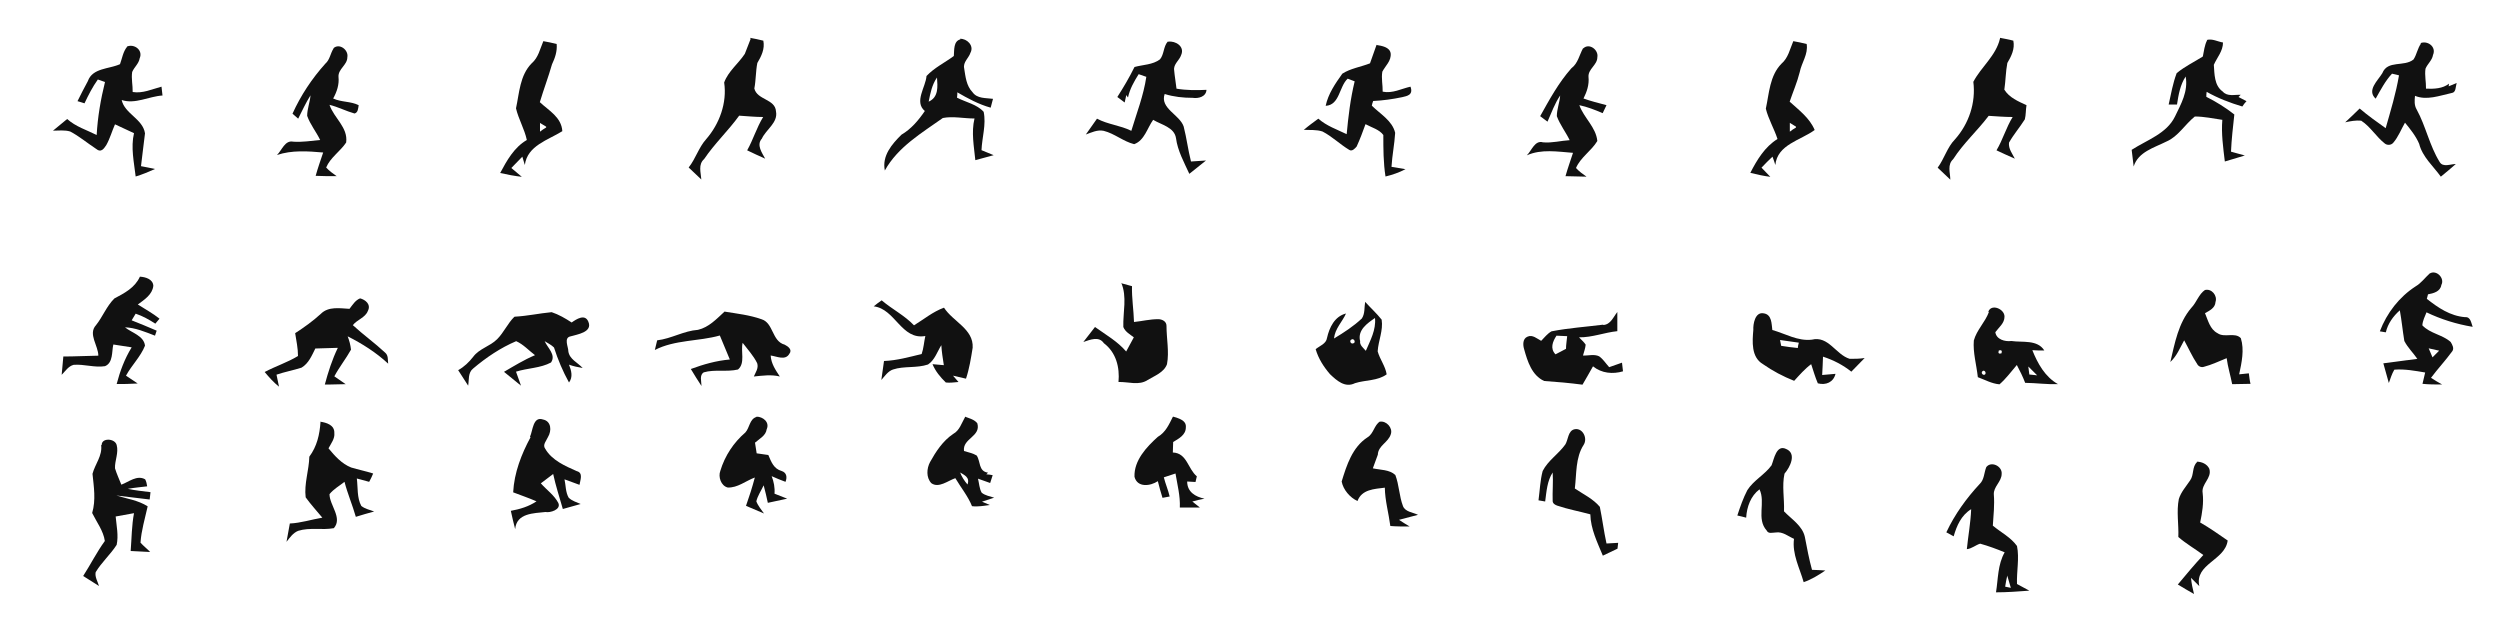
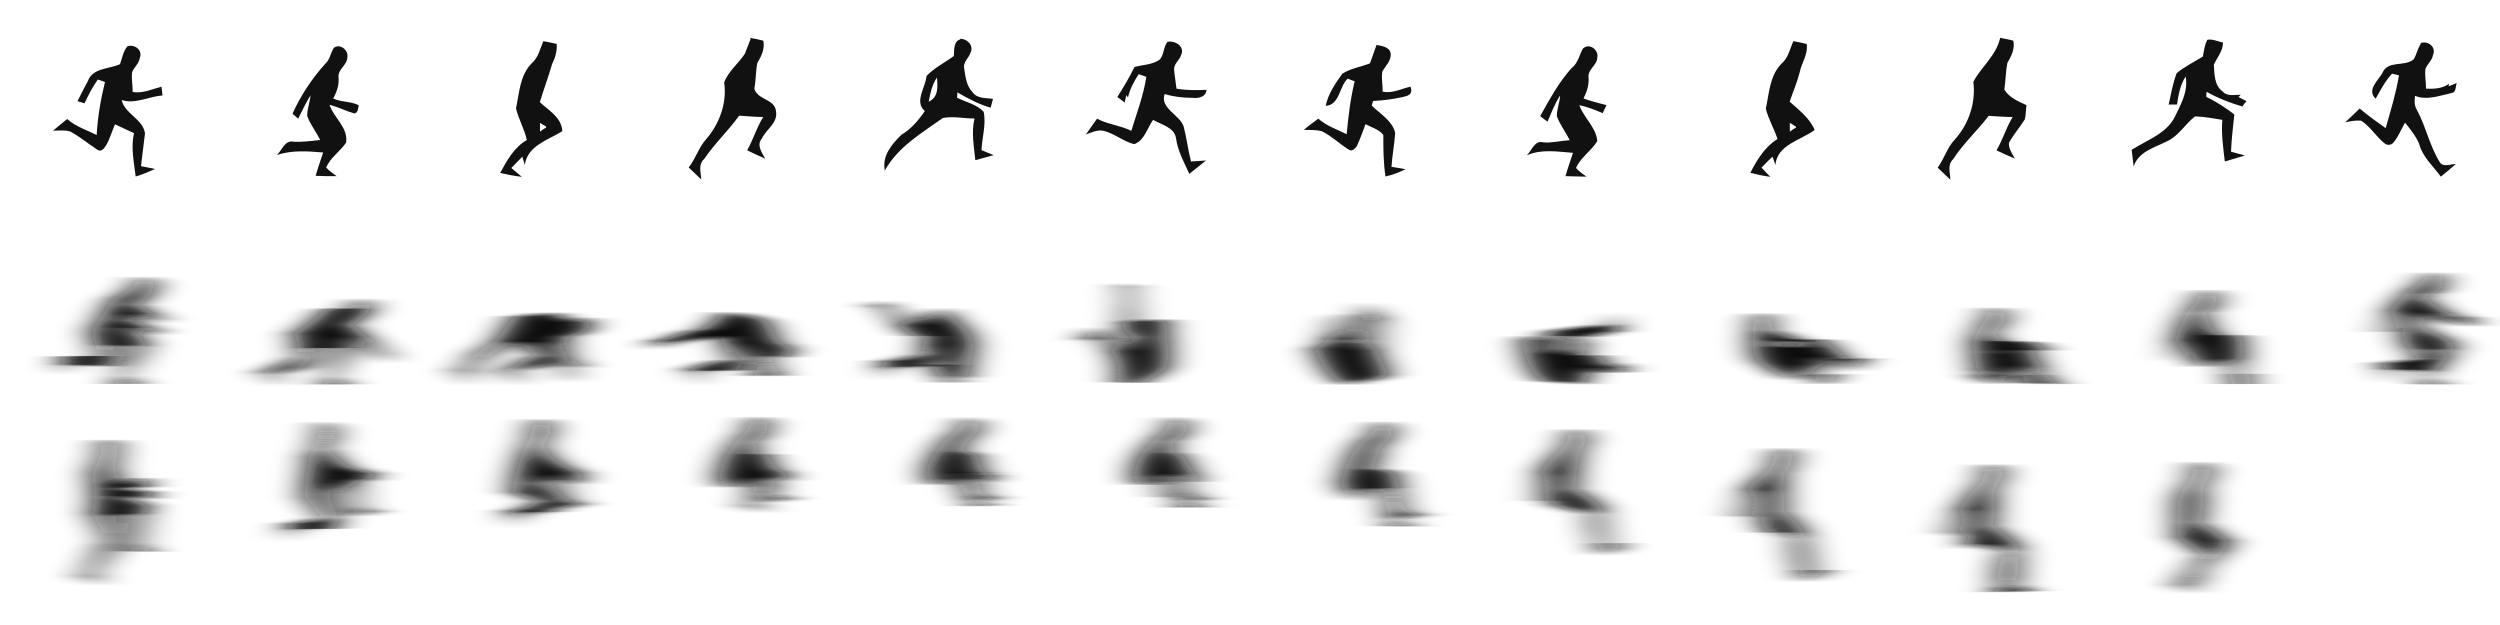
<svg xmlns="http://www.w3.org/2000/svg" width="1500" height="375" viewBox="0 0 1500 375">
+   <defs>
+     <filter id="f004">
+       <feGaussianBlur in="SourceGraphic" stdDeviation="10 0.3" />
+     </filter>
+   </defs>
  <g id="Page-1" fill="none" fill-rule="evenodd">
    <g id="sprite-shapes" fill="#111">
      <g id="gr-run">
        <path id="Shape4" d="M450 22.7c2.6.5 5.4 1 8 1.7 1 5-1.2 9.3-3.6 13.4-1 5-.8 10.2-1.8 15.3 1.7 7 12.6 6.2 13 13.8 1.3 6.7-6 10.8-8.5 16.3-3.4 3.8.2 8.6 2 12-3.5-1.6-7.2-3.2-10.8-5 3.6-6.4 5.7-13.7 9.6-20-4.8 0-9.6-.5-14.4-.8-6.5 9-14.8 16.8-21 26-3.7 3.3-2 8-1.7 12.3l-7.6-7.2c4.2-5.3 6-12 10.5-17 8-9.2 12.6-21.8 10.8-34 2.4-6.7 8.6-11.4 12.4-17.2l3.5-9" />
        <path id="Shape5" d="M576 23.3c4-.3 8.6 4 6.3 8.3-1 3.2-4.6 5.7-3.8 9.4.8 5 1.3 10.5 5 14.3 2.8 4 8 3.4 12.3 4l-1.4 5.3c-7.2-2-13.8-5.6-20-9.2 0 1 0 2-.2 3.2 5.2 2.7 12 4 16 8.5 1.6 7.6-1 15.4-1.3 23l7.3 3-11 3c-.8-8.2-2.5-16.7-.5-25-6.3 0-13-1.5-19-.3-12.7 9-27 17.4-34.8 31.5-1.8-8.8 4.2-15.8 10-21.5 5.8-3.4 10.2-8.6 14-14.2-6.6-5.5.6-14.5 1-21 4.7-5 11-8 16.4-12 .3-3.5-.3-9 4-10M557.2 61c6-2.7 5.4-9 5-14.5-3 4.3-4 9.4-5 14.5" />
        <path id="Shape10" d="M1200 22.7c2.5.5 5.5 1 8 1.7 1 5-1.2 9.3-3.6 13.4-1 5.2-1 10.7-1.8 16 3 4.8 8.3 7 13.3 9.3-.5 3-.3 5.8-1 8.5-3 4.8-6.7 9-9.5 14-.4 3.7 2 6.6 3.5 9.6-3.6-1.6-7.3-3.2-11-5 3.8-6.4 5.8-13.7 9.7-20-4.8 0-9.6-.4-14.4-.7-6.8 9-15.2 16.5-21.3 26-3.6 3.3-1.8 8-1.7 12.3l-7.6-7.2c4-5.4 5.7-12.2 10.4-17 8.3-9.3 12.6-22 11-34.5 4.7-9 13.6-15.6 16-26" />
        <path id="Shape11" d="M1324 24c3.3-1 6.6 1 9.8 1.5 0 5.2-3.6 9-5.5 13.4.4 5.4.2 12.4 5.3 16 2.8 3.2 7 1.8 10.8 2l-1.3 1.3 4.8 2.5c-1 1-1.7 2-2.5 3.2-7.4-2.2-14.7-5-21.4-8.8-.2 1-.2 2-.2 3 6 3 11.6 6.5 16.8 10.6-.8 7.4-1.7 15-2 22.3l8.3 2.3-12 3.6c-1-8.4-2.2-16.7-1.5-25-5.5-.8-11-2-16.5-2-6 4.8-10 12-17 15-7.3 3.7-17 6.2-19.7 15l-1.2-10c9.3-6 21-9.7 26-20 3.6-7.5 8-15 6.4-24-3.3 5-4.3 11-5.2 16.8h-5c1.4-6.3 2.5-12.7 4.8-18.8 4.8-4 10.5-6.7 15.7-10 .7-3.3 1-6.8 2.6-9.8" />
        <path id="Shape3" d="M326 24.7c2.7.5 5.4 1 8 1.7.4 4.4-1 8.4-2.8 12.2-2.2 7.7-5 15-7.3 22.7 5.3 5 13 9 13.5 17.4-8.4 5.3-21 8.6-22.5 20.3l-1.5-5-6.6 6.8 6.3 5.3c-4.3-.5-8.6-1.3-13-2.3 4-7.5 8.4-15.4 16-19.8-1.4-6.6-5-12.5-6.5-19 2-9.2 2.3-19.8 9.4-27 4-3.4 5-8.6 7-13.3m-2 49V79c1.2-1 2.4-1.7 3.7-2.5V76l-3.8-2.3" />
        <path id="Shape6" d="M701 25c4.2-.6 10 2.8 7.7 8-1 3.2-4.8 5.5-4.2 9.2.3 3.6 1 7.3 1.4 11 5.8 1 12 1 18 .7-.3 4.3-5 5.3-8.3 4.8-5.7 0-11.4-.6-16.8-2.3-3 8.6 9 12.4 11.4 19.5 1.8 7 2.6 14 4.4 21l9-.6-10 8c-3.2-7-7-13.8-8-21.4-1-6.6-8.8-8-13.7-11-3.5 4.8-5.2 12.4-11.4 14.6-6.5-1.6-11.8-6.4-18.3-8-3.8-.8-7.3 1-10.7 2.2l6.7-9.5c6.5 3.5 14 4 20.6 7.3 3.2-10.7 7.3-21 9-32.4l-4.6-1.6c-2.7 4.3-5.3 8.8-6.4 14-.4-.6-.8-1-1-1.5l-1 4.5-4.4-3.3c3.7-5.8 7.2-11.7 10.3-18 5-1.4 11-1.3 15.3-4.6 2.5-3 2-7.6 4.6-10.6" />
        <path id="Shape9" d="M1076 24.7c2.5.5 5.5 1 8 1.7 1 6.2-3 11-4.2 17-1.5 6-4 11.7-6 17.6 5.5 5 12 9.8 15 17-8.4 6.2-22.4 8.7-23.6 21-.6-1.7-1-3.4-1.7-5-2.2 2-4.4 4.3-6.6 6.6l5.3 5.5c-4-.5-8-1.4-12-2.4 4-7.8 8.7-15.6 16.3-20.3-2-6.2-5.5-12-7-18.2 2-9.2 2.3-19.8 9.4-27 4-3.4 5-8.6 7-13.3m-2 49V79c1.2-1 2.4-1.7 3.7-2.5V76l-3.7-2.3" />
        <path id="Shape12" d="M1452 26c4.4-2 10 2 7.8 7-.5 3.2-3.3 5.3-4.5 8.2-.6 4 .4 8 .3 12 4.8.2 10 0 13.8-3l-.2 1.6 4.8-2c-.7 2.2-.3 5.7-3 6-7.3 1.6-15 4.6-22 1.7-.3 2.8-.5 5.7 1 8.2 5.5 10 7.7 21.7 13.8 31.5 2 3.4 6.6 1.2 9.7 1.2-3 2.6-6 5.2-9 7.6-4.6-6.4-11-11.8-13-19.7-2-4.7-5.3-8.8-8.5-12.7-2.3 4-4 8.5-7 12-1.2 1.5-3.5 1.7-5 .6-5.2-4-8.7-10.2-14.3-13.8-3.3-.3-6.5.3-9.6 1 3-2.7 5.8-5.5 8.7-8.3 5 4.3 10.3 8 15.6 11.8 3-10.5 6.2-21 8-31.7l-4.2-1c-4 4.3-6.8 9.7-9.8 15-5.5-5 1.3-10.8 4-15.3 3.2-8 13-3.6 18.7-8.2 2-3 2.4-6.8 4.6-9.7" />
        <path id="Shape1" d="M76 28c4.4-2 10 2 7.8 7-.5 3.2-3.3 5.3-4.5 8.2-.6 4 .4 8 .3 12 6 1 11.6-1.7 17.3-3.2l.6 5.3C89.4 57.8 81 62.7 73 60c1.8 8.3 12.7 11.3 14 20-.7 6.5-1.7 13-2.4 19.7 2.8.6 5.6 1 8.4 1.7-3.8 1.7-7.6 3.3-11.6 4.5-1-8.6-3-17.4-1-26L69 74.6c-1.8 4-3 8.5-5.2 12.4-1.4 2-3 5-6.3 2.2-5.2-3.4-10-7.5-15.4-10.3-3.3-1-7-.5-10.3-.5l8.5-7C45.4 76 52 78 58 81c.6-10.8 2.4-21.3 5-31.8l-4.3-1.5c-3.2 4.5-5.7 9.4-8 14.3-1.5-.4-2.8-1-4.2-1.3 2-4 4-8 6.2-12 2.8-8 12.7-7.2 19.3-10.2C73.3 35 73.8 31 76.3 28" />
        <path id="Shape2" d="M200 29c3.6-3.4 9.3 1 8.4 5.4 0 4.6-5.6 7-5.3 11.7.5 4.7-1 9-3.2 13 5 2.3 10.5 1.6 15.3 4-.3 2-.4 4.5-2.5 5-5-1.4-10-4-15-5.2 2.7 8 11.2 13.5 10 22.6-3.6 5.4-9.5 9-12 15 1.8 2 4 3.6 6.3 5.2-4.2 0-8.4 0-12.6-.2 1.3-4.8 3-9.4 4.5-14-9.2-.8-18.8-1.5-27.7 1.5 3-3 4.8-9 9.7-8 5.4.4 10.8-.5 16.2-1-2.4-5-6-9.3-7.8-14.5 0-4.2 1.7-8.2 2-12.3-2.8 4.4-5 9.3-7.4 14l-3.4-3c5-11 11.6-21 19.7-30 2.8-2.4 3-6.3 5-9.2" />
        <path id="Shape7" d="M826 27c3 .5 7.8 1.2 8.4 5 .5 4.5-3.2 7.5-5 11-.7 4 .3 8.2.2 12 6 1.2 11.2-1.8 16.7-3 1.8 5-2 5.6-5 6.3-5.7 1.2-11.5 2-17.4 2.3-.4 1-.6 1.8-.8 2.8 5 5 12.3 9 14 16.3-.4 6.8-1.8 13.5-2.2 20.4l8.4 1.4c-3.8 2-7.8 3.4-12 4.4C830 97.6 830 89.3 830 81c-2.4-3.3-7-4.5-10.7-6.5-1.6 4.5-3.3 9-5.3 13.4-1 1.2-2.8 3.2-4.5 2-5.5-3.3-10.2-8-16-11-3.6-1.2-7.5-.8-11.2-1 2.8-2.4 5.7-4.5 8.7-6.7 5 4.4 11 6.4 17 9.3 1-10.6 2.2-21 4.8-31.7l-4.2-1.6c-5.2 4.8-4.7 15.8-13.2 16.3 1.5-7.2 5.8-13.4 10-19.3 5-3.2 11-4 16.6-6.2l4-11.3" />
        <path id="Shape8" d="M950 29c3.6-3.4 9.3 1 8.4 5.4 0 4.6-5.6 7-5.3 11.7.5 4.7-1 9-3 13 4.4 1.6 9 2.7 13.8 4l-2.3 4.8c-4.6-2-9.3-3.8-14-4.8 2.7 7.6 10 13.2 10.8 21.5-3.6 6-10 9.7-12.8 16.2 1.8 2 4 3.6 6.3 5.2l-12.6-.3c1.3-4.7 3-9.3 4.5-14-9.2-.7-19-2.4-27.7 1.5 3-3 4.8-9.2 9.7-7.8 5.4.5 10.8-1 16-1.3-2.3-4.8-5.8-9.2-7.7-14.4 0-4.2 1.7-8.2 2-12.4-3.3 4.8-5.2 10.4-7.6 15.7l-4.4-3.3c5.6-10 11-20 18.7-28.7 4-3 4.8-8 7-12" />
      </g>
-       <g id="gr-duck">
+       <g id="gr-duck" filter="url(#f004)">
        <path id="Shape12" d="M1458 164c4-2.2 9 3 6.8 7-.6 4-4.8 5-8 5.6l-.7 2.7c6.7 5.3 14 10.3 23 11 3.3-.3 3.6 3.5 4.5 5.8-9.6-1.6-19-4.5-27.7-8.7-1 2.5-2.3 5-2.5 7.8 4.7 5 12.2 5.6 17 10 1 1.6 2.2 3.8 1 5.5-4 5.5-8.7 10.5-12.8 16 2.2 1.4 4.4 2.8 6.7 4-4 0-8 0-11.8-.4l1.6-6.8c-6-1-12.3-2.2-18.5-1.7-1.5 2.5-2.3 5.3-3.3 8l-3.3-11.8 20.4-2.7c-2.5-3.6-5.8-6.8-7.8-10.7-1-6-1.6-12.3-2.7-18.4-4 3.5-7.2 8-8.4 13.2l-3.6-.6c4.2-11 11.6-20.6 21.5-27 3.4-2 5.6-5.2 8.5-7.8m-.7 45l2.3 5.4 4-4-6.3-1.4" />
        <path id="Shape1" d="M84 166c3.3.2 7.8 1.5 8 5.5-.6 5.3-5.4 8.3-9.3 11.2 4.4 2.8 9 5.3 13 8.5l-2.5 3c-3.7-2.4-7.6-4.6-11.8-6l-2.4 4c5 2 10 4 15 6.2l-1 3c-6-2.3-11.8-4.8-18-5 4 3.3 11.3 5 12 11-2.6 6.6-8 11.7-11.4 18l7 4.7c-4.3.2-8.4.4-12.6.3 2-7.6 4.7-15 9-22l-11-1.7c-1 4 0 11-5 13-6.2 1-12.5-1.3-18.8-.8-3.2.8-5 3.8-7.2 6l1-11c7 0 14-.4 21-.5 0-6-6.3-13-1.4-18.3 4-5 6.3-11.3 11-16 6-3.2 12.3-6.4 15.3-13" />
        <path id="Shape6" d="M673 170l6.2 1.7c-.2 7.2 1 14.3 1.2 21.5 4.8-.5 9.6-1.7 14.5-1.7 2.2 0 5 1.2 5 4 0 7.8 1.7 15.5.3 23-1.8 5-7.5 7-11.6 9.5-5.3 3.5-11.6 1-17.5 1.2.8-8.8-1.4-17.7-8.8-23.3-3-4.4-8.3-2-12.3-.7l7-9c6.4 4.6 13.5 8.6 18.7 14.7l4.6-8.5c-2.3-1.8-5.2-3.3-6.3-6.2-.3-8.8 2.4-18.2-1.3-26.6" />
        <path id="Shape11" d="M1323 174c4-1 7.6 3.4 6.3 7.2-.2 3.6-3.6 5.2-6.3 6.7 1.8 4.3 3 9.7 7.5 12 4.2 3 10.4-.8 14 3 2.2 7 .5 14.6-1 21.7l5.8-.6c.3 2.2.5 4.3 1 6.3l-11 .2c-1-5.2-2.6-10.3-3.3-15.6-4.5 1.8-9 4-13.7 5.2-1.6.5-3.3-.3-4-1.7-3-4.5-5.2-9.5-7.8-14.2-2.5 4.5-4.4 9.4-8.3 13 2.7-11.4 4.8-23.4 12.6-32.5 3.2-3.3 4.4-8.2 8.3-10.8" />
        <path id="Shape2" d="M216 179c3.2.8 6.8 3.6 4.7 7.6-1.5 4-6.5 5.2-9 8.5 6.3 5.8 13.2 10.7 19.4 16.5 2 1.7 1.5 4.3 1.8 6.6-7.2-6.7-15.6-12-24.3-16.4 1 2.6 1.7 5.2 2 8-3 5.4-7 10.4-10 16l6.8 4.7c-4.2 0-8.3.3-12.5.2 2-7.5 4.4-15 7.8-22l-13.5.4c-2 4-4 9-8.3 11.5-5 1.6-10 2.5-15 4.2l1.5 7.2c-3.3-2.6-6-5.7-8.6-8.8 6.6-3.5 13.8-5.8 20-9.6 0-4.6-1-9.2-1.7-13.7 5.4-3.5 10.6-7.2 15.4-11.6 4.6-4.6 11.4-3.3 17.2-3 1.8-2.3 3.5-5.2 6.4-6.3" />
        <path id="Shape5" d="M524 184c1.6-1.3 3.2-2.6 5-3.8 6.2 5.3 13.7 9 19.4 15 6-3.7 11.4-8.2 18-10.6 5.4 8.4 17.8 12.8 17.2 24-1 6.3-2 12.6-4 18.6l-7.8-1.8 3.3 3.8c-2.5.2-5 .6-7.6.3-3.3-3.2-6.2-6.7-8-11l6.8.6c-.6-4-1.3-8-1.5-12-2.5 4-4 9-8 11.6-6.8 2.3-14.4.8-21 3-3 1-5 4-7 6.3l1.6-11.4c7.7-.3 15.2-2.4 22.6-4.2 1.2-3.5 1.4-7.2 2.2-10.8-14.4 2.6-18-16.3-31-17.8" />
        <path id="Shape7" d="M819 181c3.3 3.7 7 7 10 10.8 1 6.5-2 12.6-2.4 19 1.3 4.8 4.6 8.8 5.4 13.8-5.4 4-12.7 3.3-19 5.3-6 3-11-1.6-15-5.4-3.8-4.4-7-9.4-8.6-15 2.4-2 6.3-3.2 6.8-6.7 1.4-6.3 4.6-13 11.4-14.7-2.2 5-6.6 9-7.2 15 6-3.6 11.8-7.4 16.7-12 2-3 1.4-6.8 2-10m-3 23.4c-.5 2.6 2 4.3 3.4 6 2.7-6.3 6.2-12.6 5.5-19.7-4.7 3.2-10.4 7.2-9 13.6m-5-.7c-1.6.4-.7 3 1 2.3 1.6-.4.6-3-1-2.4" />
        <path id="Shape10" d="M1193 187c1.8-5 9.8-1.6 9.7 3 0 4-3.4 6.4-5.5 9.3.6 4.4 5.8 5.8 9.6 5.3 6.6 1 15.6-1 19.8 5.7-2.4 0-4.8 0-7.2-.2 3.2 8 7.6 16 15.4 20.4-6.6.2-13-.7-19.7-.8-1.4-3.7-3.2-7.3-5-10.7-3.4 4-6.5 8.2-10.4 11.6-4.6-.4-8.7-2.7-13-4.3-.8-7.4-3-14.8-2.4-22 1.7-6.3 6.8-11 9-17m6 23c-.6 1.6 0 2.2 1.6 1.7.5-1.6 0-2.2-1.7-1.7m17.8 9.7l.6 4.7 4.7.5-5.2-5.2m-27.6 2.7c-1.2 1 .3 2.8 1.5 2 1-1-.3-3-1.5-2" />
        <path id="Shape3" d="M309 190c7.4-.4 14.6-2 22-2.7 4.2 1.4 8.2 3.7 12 6.2 2.8-2 8-5.4 10-.5 2.8 6.4-7 7.7-10.6 8.8-4.4.8-1.3 6.5-1.4 9 .7 4.8 5.6 6.7 8.6 10-2.8-.5-5.5-1-8.2-2 1.4 3.5 2.5 7.4 0 10.7-3.7-6.7-6.7-13.8-9-21-1.6-1.6-3.7-2.6-5.6-3.8 1.7 4 7 8.2 3.8 12.8-6.3 3.4-14 3.3-21 5.5l3 8.4-10.2-8.3c6-3.5 12-7.2 18.6-10-3.7-2.8-7-6.5-11.3-8.4-9.4 4-18 9.8-25.8 16.4-3.2 2.5-2.4 6.8-3 10.3l-6-9.3c3.6-2 6.5-4.8 9-8 3.7-5 10-6.2 14.4-10.6 4-4 6.3-9.5 10.3-13.4" />
        <path id="Shape4" d="M435 187c7.3 1.2 14.7 2 21.8 4.5 7.4 2.2 6.2 13.2 14 15.3 2 1 4.8 3 2.8 5.5-2.4 4.2-7.5 1.5-11.2 1 .3 5 3 8.8 5.5 12.6-5.2-1.3-10.4-.5-15.6 0 1-2.4 3-5 2-8-2.2-4.5-5.7-8.2-8.7-12.2-1.3 5 1.7 12.2-2.8 16-6.7 1.6-14-.2-20.5 1.7-2.8 1.6-1.4 5.5-1.4 8.2-2.2-3.3-4.3-6.7-6.4-10.2 7.6-2.8 15.3-5 23.4-5.7l-6-14.4c-12.8 3.6-27 2.5-39 8.7l1.4-5.8c8.5-1 16-5.7 24.5-6.3 6.5-1.5 11.2-6.6 16-11" />
        <path id="Shape8" d="M962 195c4.4-.3 6-4.8 8.4-7.8v11.5c-7.8.8-15 3.8-23 3.7 1.4 1.5 3 2.8 4 4.4-.2 2.2-1 4.3-1.6 6.5 3.2.2 6.7-1 9.7.5 2.4 1.7 4 4.3 6 6.5l7.7-2.7.6 5.2c-6.2 1.8-12.8 1.2-18-3-2 3.7-4.2 7.3-6.3 11-7.7-1-15.4-1.7-23-2.2-7.4-3.4-10-11.8-12-19-.8-2.5-1-6.4 2-7.6 3-1.4 5.7 1.2 8.2 2.5 2-2 3.7-4.3 6.2-5.7 10.2-2 20.8-2.7 31-4m-28 6.6c-2.3 3.5-4 7.7-.6 11.2l6.3-3.3c0-2.5.5-5 .7-7.6l-6.5-.3" />
        <path id="Shape9" d="M1052 198c-.2-3.5 1-11 6.2-10 5 .7 4.7 6.4 5.2 10 7.8 2.2 15.3 6.8 23.7 5.8 10-2.5 14.4 9 22.7 11.5 3 0 6 0 9-.5l-8 8.2c-5-4-10.8-7-17-9 0 2.7-.4 8.2-.5 11l8-.7c-1.2 5-5.7 7-10.6 5.7-1.6-3.7-2.7-7.6-4-11.5-3.8 2.8-7 6.5-10.2 10-6.6-2.6-13-6-18.7-10-7.2-4.2-6.4-13.6-5.8-20.6m16 6l.7 3.6c3.2.5 6.6 1 10 1.3 0-1 .4-2.4.6-3.2L1068 204" />
      </g>
-       <g id="gr-jump">
+       <g id="gr-jump" filter="url(#f004)">
        <path id="Shape4" d="M454 250c3.6 0 8 3.2 6 7.6-.5 3.8-4.4 5.7-7 8l1 6.4 7 1c1.7 4 3.2 8.3 8 9.6 3 1 3.4 3.7 2.3 6.5-2.8-1-5.6-2.2-8.3-3.4 1.3 3.3 2 7 1.7 10.5l7.6 3-11.6 2.5c-.8-3.5-1.5-7-2.5-10.5-1.5 3.2-3.6 6.2-4.4 9.6 1 2.7 3 5 4.6 7.3l-10.8-4.6c2-5.6 3.8-11.3 5.3-17-5.4 2-10.4 6.3-16.3 6-4-1-5.8-6.4-4.4-10 2.7-9 8-17 15-23 2.6-2.8 2.5-8 6.6-9.3" />
        <path id="Shape3" d="M318 262c1.7-3.4 1.7-12.4 7.8-10.3 5 1 5.3 6.7 3 10.5-1 2.3-3.4 4.7-1.7 7 4 7 12 10.4 19 13.5 4 1 2 5.5 1.6 8.2l-9-3.3c.8 3.6.6 7.7 2.5 11 2 2 4.8 2.7 7.2 3.8l-10.7 3c-2-7-4.3-14-5.8-21l-7.4 5.6c3.5 4 8 7 10.5 11.8 1.8 4-5 6-7.7 5.4-7 .8-17.4.6-18.2 10.3-1-3.7-1.8-7.4-2.6-11 5.5-1 10.8-2.6 15.4-5.7-4.6-2-9.3-3.6-14-5.4.6-11.8 5-23 10.4-33" />
        <path id="Shape5" d="M579 250c2.5 1 5.7 1.7 7.4 4 2.3 8-9 9-8 16.6 2.5.8 5.3 1.3 7.6 2.7 2.4 3.5 1 9.5 6.8 10.3l-1 1c1.2 0 2.5.3 3.8.5l-1.5 4.7-7.3-2.6c.7 2.8.8 6 2.2 8.4 2 1.7 5 2.2 7.5 3l-7.3 2.4 4.7 2c-3.6.4-7 1.2-10.7.7-2.4-6-6.7-11.2-10-16.8-4.4 1.5-10 6.2-14.4 3-3.2-3.4-2.8-8.8-.8-12.6 3.5-6.3 7.7-12.8 14-17 3.7-2 5-6.5 7-10m-3 33c1 2.7 2.6 5.2 4.5 7.4 1.6-4.4-2-5.7-4.6-7.3" />
        <path id="Shape6" d="M704 250c3.2 1 8 2.2 7.5 6.5 0 4.5-4.3 6.7-7.6 8.7l-.2 6.3c8.5.3 9 9.8 14.4 14.3l-.8 3.4-5-.3c0 6.3 5 9.2 10.4 10.3-2.4.5-5 1-7.3 1.7l4.5 3.6h-12c.3-7-1.5-13.7-2.6-20.4l-7 2.3c1 4 2.6 7.6 3.5 11.5l-4.3.8c-1-3.3-2-6.6-2.8-10-4.5 3-12.3 4-14-2.6-.4-9.8 7.3-18 14-24 4.7-2.7 6.8-7.6 9-12" />
        <path id="Shape7" d="M828 253c3.8-.6 7.8 3.7 6.5 7.5-1.5 5-7.6 6.8-7.8 12.3l-3 8.2c4.5 1 10 .7 13.5 4 2.3 6 2.3 12.7 4.6 18.7 1.4 3.5 6 3.7 9 5.2l-11.4 3c2 1.4 4.3 2.7 6.4 4-4 0-7.8 0-11.6-.3-1-7.7-3.2-15.3-3.3-23-6.3.8-13.8 1-16.4 8-4.5-2-8.6-6.8-9.5-11.7 3-9.8 6.4-20.6 15.5-26.5 3.7-2.2 4-7.4 7.5-9.5" />
        <path id="Shape2" d="M192 253c3.8.5 8.8 2 8.6 6.8.4 3.4-2 6.3-3.5 9.2 3.8 4.6 8 9.3 13.6 11.5 4.3 1.3 8.8 2.2 13.2 3.6-.8 1.8-1.5 3.5-2.4 5l-7.4-2c.7 5.4 0 11.6 2.7 16.5 2.2 1.7 5 2.3 7.7 3.3-3.6 1-7.3 2-11 3.2-2-7-5-14-6.8-21-3 2.4-6.5 4.3-9 7.4 0 6.6 8 14.3 2.6 20.4-7 1.3-14.4-.6-21.4 1.6-3 1.2-5 4-7 6.6l2-11c6.6-.3 13-2.4 19.5-3.5-3.3-4-7-8-10-12.2-1-8.2 2-16.2 2.2-24.4 4.6-6.2 6.2-13.3 6.7-20.8" />
        <path id="Shape8" d="M939 267c2-2.8 1.6-8.8 6-9.5 4.7-.7 7.7 5.5 5.2 9.4-5 7.7-4.2 17.4-5.3 26.2 5 3.4 11 6.2 15 11 1.5 7.3 2.4 14.7 4 22l7-.4-.4 3.5-8.8 4.2c-3.3-8-7.3-16-7.5-24.8-6.6-1.8-13.3-3-19.8-5.2-1.2-.4-2.7-1.2-2.8-2.7-.2-5.8.4-11.5 0-17.2-3.3 5-3.7 11.4-4.5 17.4l-4-.7c.8-6 1-12 2.5-17.6 3.2-6.3 9.5-10.2 13.5-15.8" />
        <path id="Shape1" d="M61 267c0-4.5 8-4 9 0 1.3 4.7-1.2 9.4-1 14 1 3.3 2.5 6.5 3.8 9.8 4.4-1.6 9.4-6 14.3-3.2.7 1.3 1 2.8 1.2 4.2-4 .5-7.8.8-11.6 1.5 4.5 1 9 1.4 13.6 2l-.5 4.4c-6.7-.7-13.3-1.7-20-2.4 6.4 2 13 2.8 18.8 6.5-1.6 7.3-3.8 14.4-4.3 21.8 1.8 2 4 3.7 5.8 5.6l-11.7-.6c.6-7.6.6-15.2 2-22.7l-11 2c.5 5.6 1.8 11.4.6 17-3.7 5.8-9 10.4-12.6 16.4-.6 2.8 1.2 5.6 2 8.3l-9.5-6c4.5-7 8.2-14.4 13-21-.8-6-5-11.5-7.6-16.8 2.3-7.8 1-15.7.2-23.5 1.5-5.8 6-10.8 5.2-17.2" />
        <path id="Shape9" d="M1063 279c1.4-3.4 2.8-12.5 8.7-9.6 6.5 2.7 2.3 11-1 14.8-1.6 7.3 0 15-.3 22.6 4.5 4.7 11 8.6 12.5 15.3 1.3 6.7 2.5 13.3 4.3 19.8 2.6 0 5.4.3 8 .4-4 2.7-8.3 5.4-13 7-2.4-8.5-7-16.8-5.8-26-3.5-1.5-6.8-4.5-11-3.8-1.8 0-4.4 1-5.4-1.2-6.3-7-.5-16.8-4.3-24.7-5.3 4-7.6 10.5-8 17-1.8-.4-3.5-1-5.3-1.3 1.7-5.2 3.5-10.4 6-15.2 3.8-6 10.5-9.3 14.6-15" />
        <path id="Shape11" d="M1318 277c3 0 6.3 1.4 7.6 4.3 1.7 5.7-5 9-4 14.6.7 6-.3 11.8-1.5 17.6 5.8 3.3 11 7 16.5 10.8-1.5 12-20 14-17 27.4l-5-5c.3 3.3 1 6.6 1.8 9.7-3.3-1.8-6.5-3.8-9.7-5.7 5-6 10-12 15.3-17.7-5-3.7-10.4-6.8-15-10.8.3-7.6-1.2-15.3.3-22.8 1.3-4.2 4.4-7.6 6.8-11.2 2.4-3.3 1-8.2 4.2-11" />
        <path id="Shape10" d="M1192 280c3-3.4 9.4-.2 9 4.3 0 4.7-5 7.7-4.7 12.4.5 6.2-.2 12.5-.6 18.7 4.8 4 10.8 7 14.5 12.2 1.5 7.4-.3 15.3 0 22.8l7.4 4c-6.7.5-13.4 1-20 1 1.3-8 1-16.7 5.2-24-4.8-2-9.7-3.8-14.7-5.2-2.7.8-5 3-8 3.3.8-8 2.3-16 2.6-24-6 3.7-8.7 10-10.5 16.3l-4.4-2.4c5-10.7 12-20.4 20-29 2.8-2.6 2.6-6.8 4-10.2m12.6 65c-.5 2.3-1 4.5-1.3 6.8l3.4.7-2.2-7.5" />
      </g>
    </g>
  </g>
</svg>
